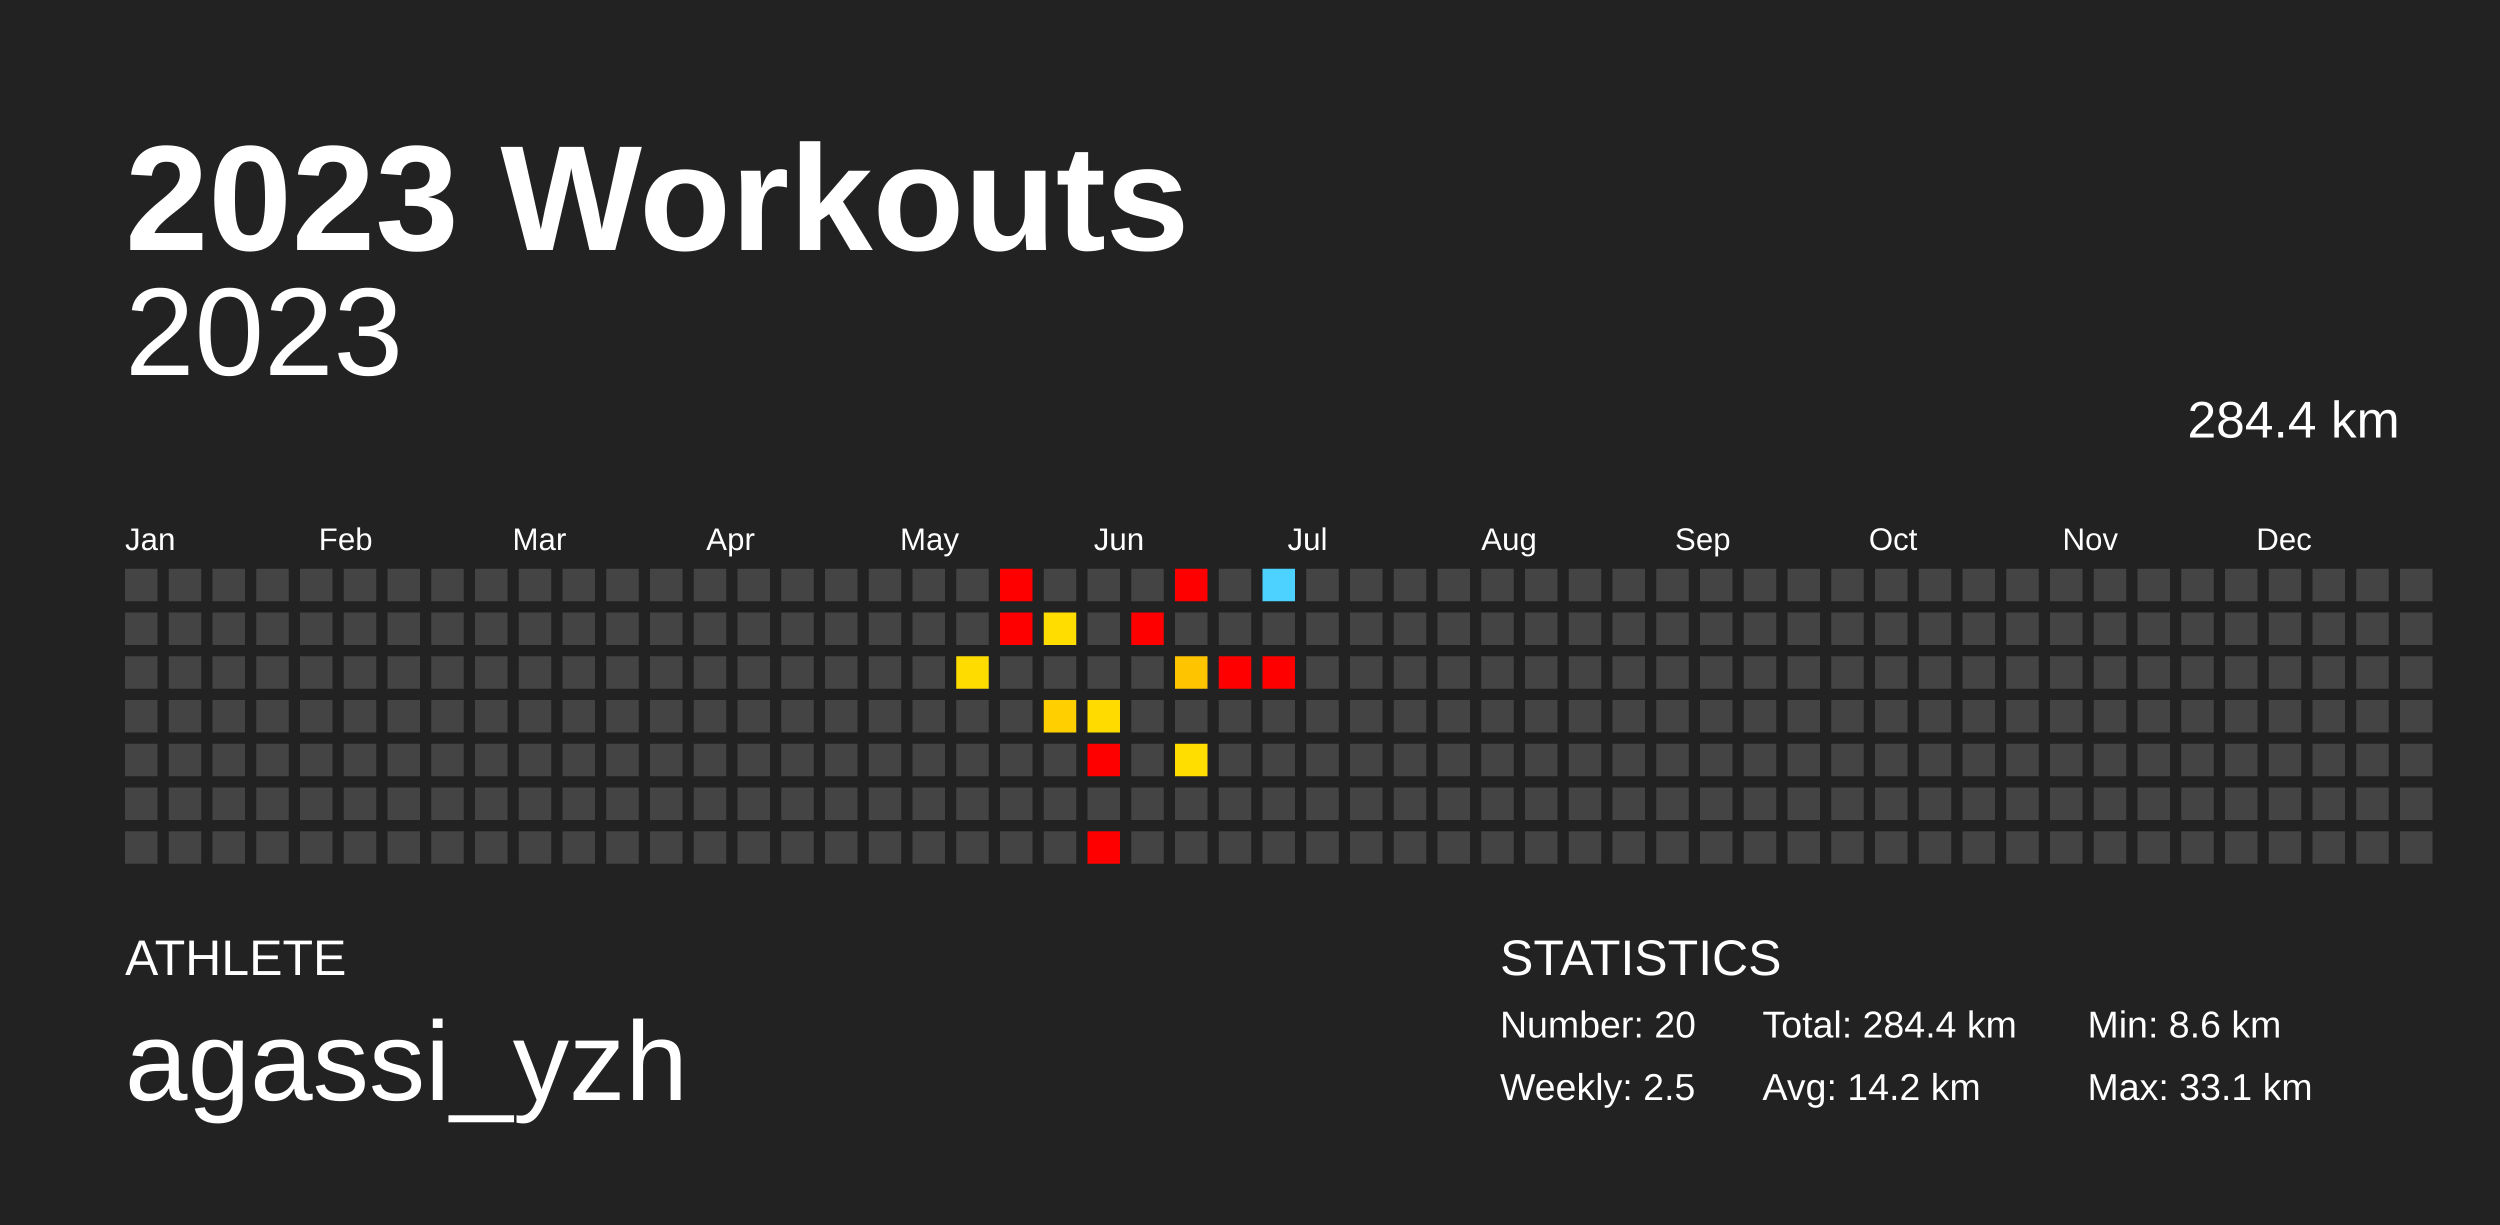
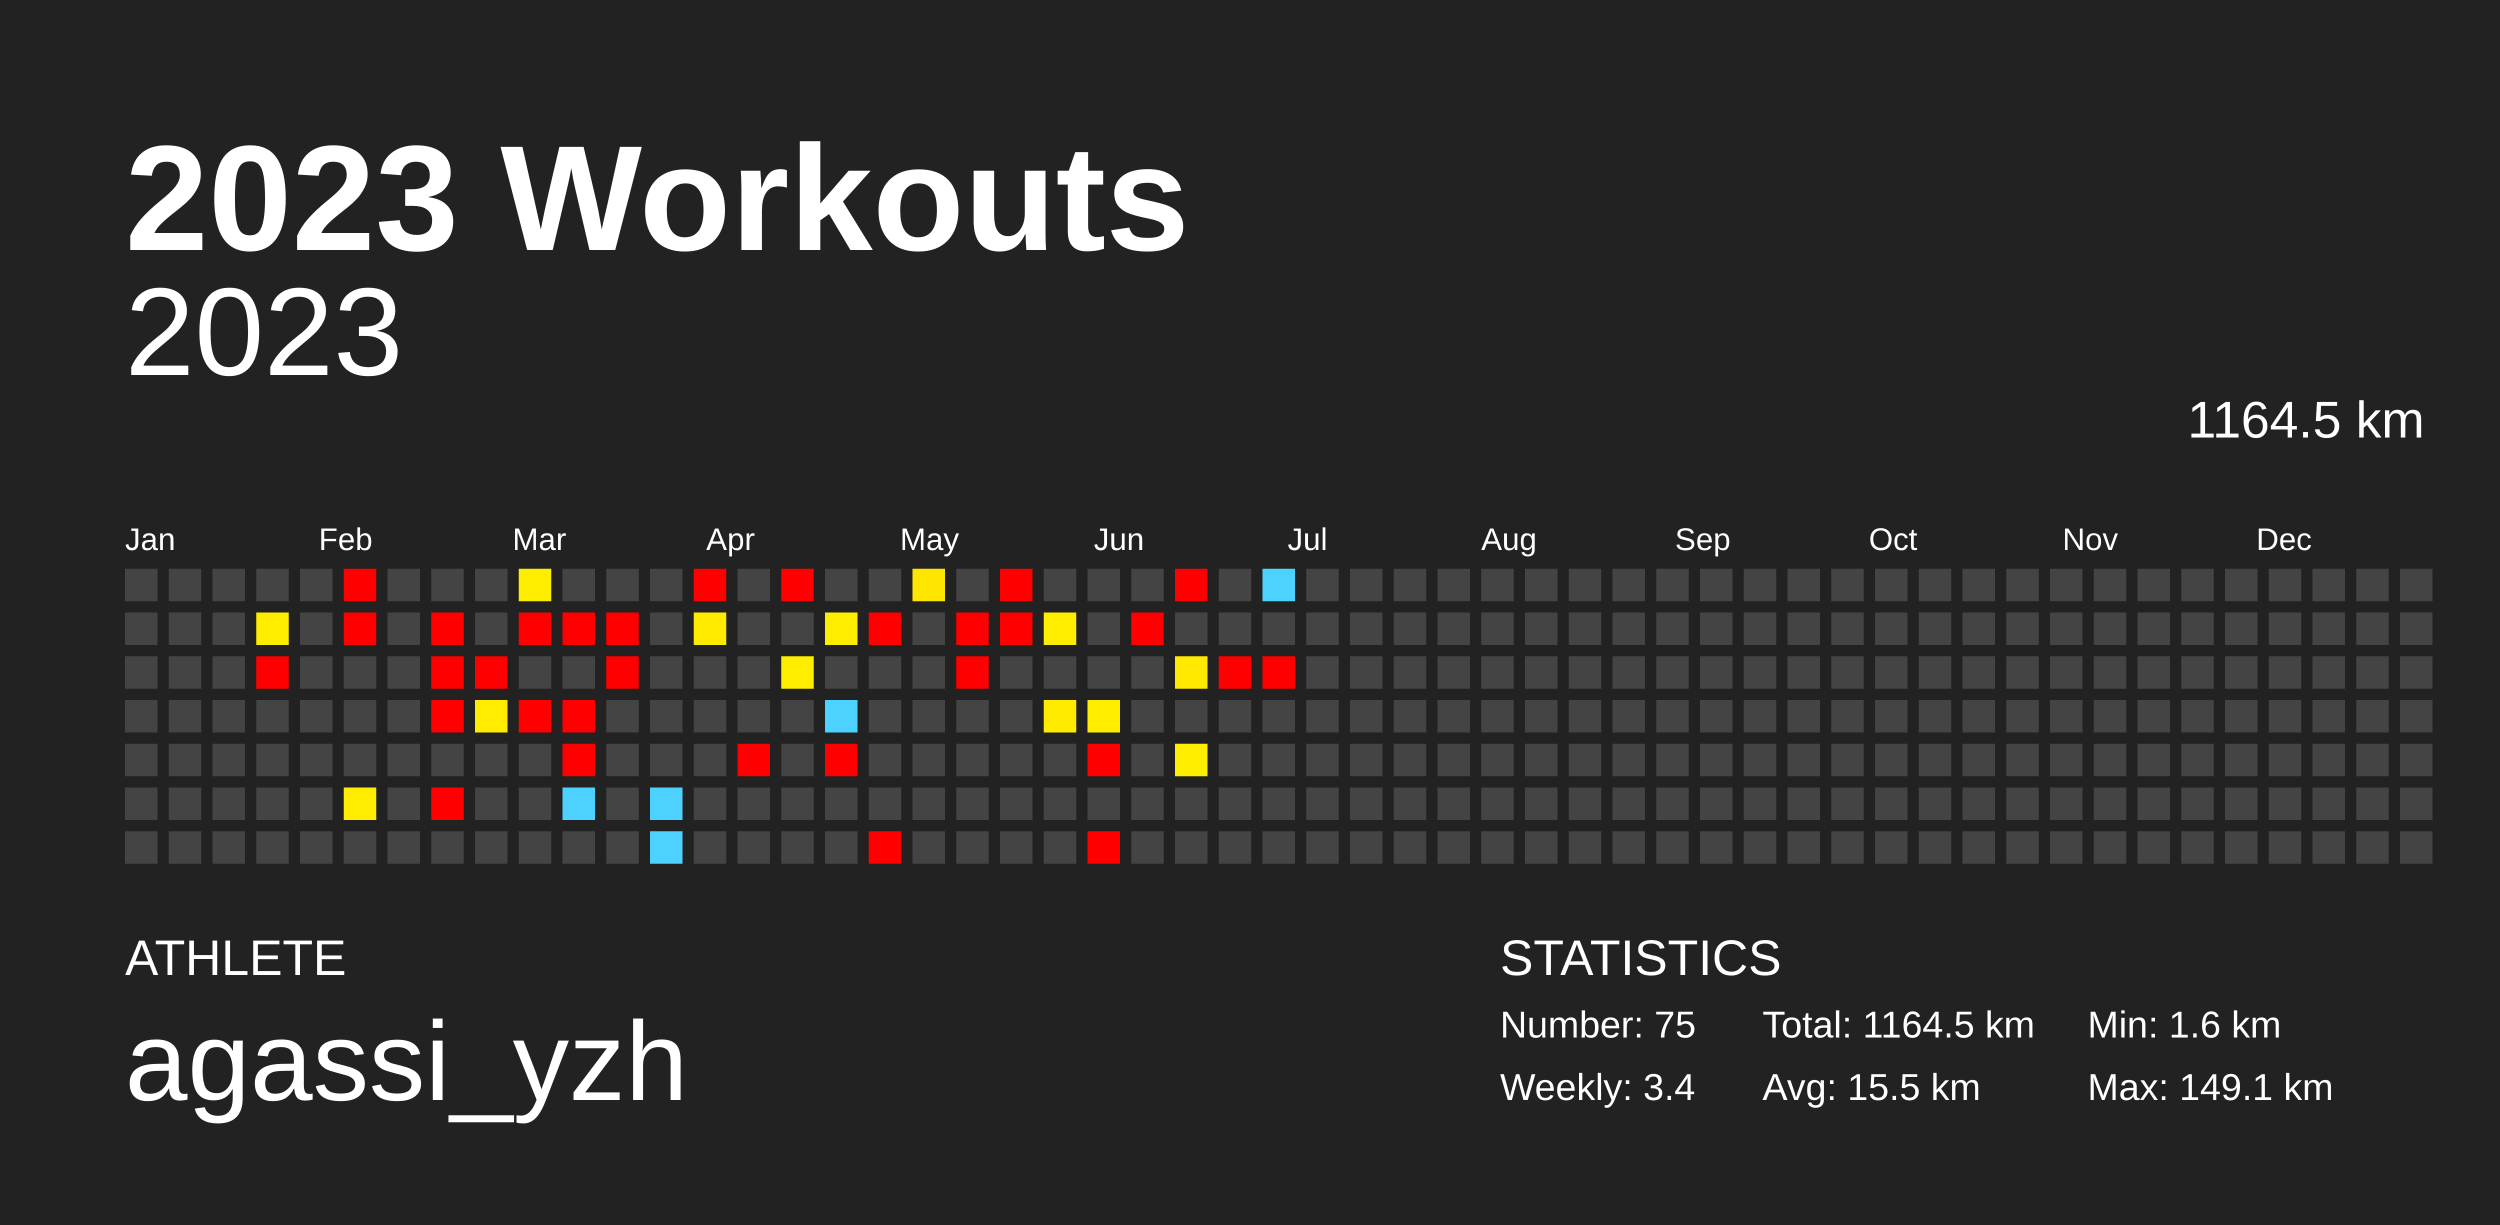
<svg xmlns="http://www.w3.org/2000/svg" baseProfile="full" height="98mm" version="1.1" viewBox="0,0,200,98" width="200mm">
  <defs />
  <rect fill="#222222" height="98" width="200" x="0" y="0" />
  <text fill="#FFFFFF" style="font-size:12px; font-family:Arial; font-weight:bold;" x="10" y="20">2023 Workouts</text>
  <text fill="#FFFFFF" style="font-size:4px; font-family:Arial" x="10" y="78">ATHLETE</text>
  <text fill="#FFFFFF" style="font-size:9px; font-family:Arial" x="10" y="88">agassi_yzh</text>
  <text fill="#FFFFFF" style="font-size:4px; font-family:Arial" x="120" y="78">STATISTICS</text>
-   <text fill="#FFFFFF" style="font-size:3px; font-family:Arial" x="120" y="83">Number: 20</text>
-   <text fill="#FFFFFF" style="font-size:3px; font-family:Arial" x="120" y="88">Weekly: 2.5</text>
-   <text fill="#FFFFFF" style="font-size:3px; font-family:Arial" x="141" y="83">Total: 284.4 km</text>
-   <text fill="#FFFFFF" style="font-size:3px; font-family:Arial" x="141" y="88">Avg: 14.2 km</text>
-   <text fill="#FFFFFF" style="font-size:3px; font-family:Arial" x="167" y="83">Min: 8.6 km</text>
-   <text fill="#FFFFFF" style="font-size:3px; font-family:Arial" x="167" y="88">Max: 33.1 km</text>
+   <text fill="#FFFFFF" style="font-size:3px; font-family:Arial" x="120" y="83">Number: 75</text>
+   <text fill="#FFFFFF" style="font-size:3px; font-family:Arial" x="120" y="88">Weekly: 3.4</text>
+   <text fill="#FFFFFF" style="font-size:3px; font-family:Arial" x="141" y="83">Total: 1164.5 km</text>
+   <text fill="#FFFFFF" style="font-size:3px; font-family:Arial" x="141" y="88">Avg: 15.5 km</text>
+   <text fill="#FFFFFF" style="font-size:3px; font-family:Arial" x="167" y="83">Min: 1.6 km</text>
+   <text fill="#FFFFFF" style="font-size:3px; font-family:Arial" x="167" y="88">Max: 149.1 km</text>
  <text alignment-baseline="hanging" fill="#FFFFFF" style="font-size:10.0px; font-family:Arial;" x="10" y="30">2023</text>
-   <text alignment-baseline="hanging" fill="#FFFFFF" style="font-size:4.125px; font-family:Arial;" x="175" y="35">284.4 km</text>
+   <text alignment-baseline="hanging" fill="#FFFFFF" style="font-size:4.125px; font-family:Arial;" x="175" y="35">1164.5 km</text>
  <text fill="#FFFFFF" style="font-size:2.5px; font-family:Arial" x="10.0" y="44">Jan</text>
  <text fill="#FFFFFF" style="font-size:2.5px; font-family:Arial" x="25.5" y="44">Feb</text>
  <text fill="#FFFFFF" style="font-size:2.5px; font-family:Arial" x="41.0" y="44">Mar</text>
  <text fill="#FFFFFF" style="font-size:2.5px; font-family:Arial" x="56.5" y="44">Apr</text>
  <text fill="#FFFFFF" style="font-size:2.5px; font-family:Arial" x="72.0" y="44">May</text>
  <text fill="#FFFFFF" style="font-size:2.5px; font-family:Arial" x="87.5" y="44">Jun</text>
  <text fill="#FFFFFF" style="font-size:2.5px; font-family:Arial" x="103.0" y="44">Jul</text>
  <text fill="#FFFFFF" style="font-size:2.5px; font-family:Arial" x="118.5" y="44">Aug</text>
  <text fill="#FFFFFF" style="font-size:2.5px; font-family:Arial" x="134.0" y="44">Sep</text>
  <text fill="#FFFFFF" style="font-size:2.5px; font-family:Arial" x="149.5" y="44">Oct</text>
  <text fill="#FFFFFF" style="font-size:2.5px; font-family:Arial" x="165.0" y="44">Nov</text>
  <text fill="#FFFFFF" style="font-size:2.5px; font-family:Arial" x="180.5" y="44">Dec</text>
  <rect fill="#444444" height="2.6" width="2.6" x="10.0" y="45.5" />
  <rect fill="#444444" height="2.6" width="2.6" x="10.0" y="49.0" />
  <rect fill="#444444" height="2.6" width="2.6" x="10.0" y="52.5" />
  <rect fill="#444444" height="2.6" width="2.6" x="10.0" y="56.0" />
  <rect fill="#444444" height="2.6" width="2.6" x="10.0" y="59.5" />
  <rect fill="#444444" height="2.6" width="2.6" x="10.0" y="63.0" />
  <rect fill="#444444" height="2.6" width="2.6" x="10.0" y="66.5" />
  <rect fill="#444444" height="2.6" width="2.6" x="13.5" y="45.5" />
  <rect fill="#444444" height="2.6" width="2.6" x="13.5" y="49.0" />
  <rect fill="#444444" height="2.6" width="2.6" x="13.5" y="52.5" />
  <rect fill="#444444" height="2.6" width="2.6" x="13.5" y="56.0" />
  <rect fill="#444444" height="2.6" width="2.6" x="13.5" y="59.5" />
  <rect fill="#444444" height="2.6" width="2.6" x="13.5" y="63.0" />
  <rect fill="#444444" height="2.6" width="2.6" x="13.5" y="66.5" />
  <rect fill="#444444" height="2.6" width="2.6" x="17.0" y="45.5" />
  <rect fill="#444444" height="2.6" width="2.6" x="17.0" y="49.0" />
  <rect fill="#444444" height="2.6" width="2.6" x="17.0" y="52.5" />
  <rect fill="#444444" height="2.6" width="2.6" x="17.0" y="56.0" />
  <rect fill="#444444" height="2.6" width="2.6" x="17.0" y="59.5" />
  <rect fill="#444444" height="2.6" width="2.6" x="17.0" y="63.0" />
  <rect fill="#444444" height="2.6" width="2.6" x="17.0" y="66.5" />
  <rect fill="#444444" height="2.6" width="2.6" x="20.5" y="45.5" />
-   <rect fill="#444444" height="2.6" width="2.6" x="20.5" y="49.0" />
-   <rect fill="#444444" height="2.6" width="2.6" x="20.5" y="52.5" />
+   <rect fill="#ffed00" height="2.6" width="2.6" x="20.5" y="49.0" />
+   <rect fill="red" height="2.6" width="2.6" x="20.5" y="52.5" />
  <rect fill="#444444" height="2.6" width="2.6" x="20.5" y="56.0" />
  <rect fill="#444444" height="2.6" width="2.6" x="20.5" y="59.5" />
  <rect fill="#444444" height="2.6" width="2.6" x="20.5" y="63.0" />
  <rect fill="#444444" height="2.6" width="2.6" x="20.5" y="66.5" />
  <rect fill="#444444" height="2.6" width="2.6" x="24.0" y="45.5" />
  <rect fill="#444444" height="2.6" width="2.6" x="24.0" y="49.0" />
  <rect fill="#444444" height="2.6" width="2.6" x="24.0" y="52.5" />
  <rect fill="#444444" height="2.6" width="2.6" x="24.0" y="56.0" />
  <rect fill="#444444" height="2.6" width="2.6" x="24.0" y="59.5" />
  <rect fill="#444444" height="2.6" width="2.6" x="24.0" y="63.0" />
  <rect fill="#444444" height="2.6" width="2.6" x="24.0" y="66.5" />
-   <rect fill="#444444" height="2.6" width="2.6" x="27.5" y="45.5" />
-   <rect fill="#444444" height="2.6" width="2.6" x="27.5" y="49.0" />
+   <rect fill="red" height="2.6" width="2.6" x="27.5" y="45.5" />
+   <rect fill="red" height="2.6" width="2.6" x="27.5" y="49.0" />
  <rect fill="#444444" height="2.6" width="2.6" x="27.5" y="52.5" />
  <rect fill="#444444" height="2.6" width="2.6" x="27.5" y="56.0" />
  <rect fill="#444444" height="2.6" width="2.6" x="27.5" y="59.5" />
-   <rect fill="#444444" height="2.6" width="2.6" x="27.5" y="63.0" />
+   <rect fill="#ffec00" height="2.6" width="2.6" x="27.5" y="63.0" />
  <rect fill="#444444" height="2.6" width="2.6" x="27.5" y="66.5" />
  <rect fill="#444444" height="2.6" width="2.6" x="31.0" y="45.5" />
  <rect fill="#444444" height="2.6" width="2.6" x="31.0" y="49.0" />
  <rect fill="#444444" height="2.6" width="2.6" x="31.0" y="52.5" />
  <rect fill="#444444" height="2.6" width="2.6" x="31.0" y="56.0" />
  <rect fill="#444444" height="2.6" width="2.6" x="31.0" y="59.5" />
  <rect fill="#444444" height="2.6" width="2.6" x="31.0" y="63.0" />
  <rect fill="#444444" height="2.6" width="2.6" x="31.0" y="66.5" />
  <rect fill="#444444" height="2.6" width="2.6" x="34.5" y="45.5" />
-   <rect fill="#444444" height="2.6" width="2.6" x="34.5" y="49.0" />
-   <rect fill="#444444" height="2.6" width="2.6" x="34.5" y="52.5" />
-   <rect fill="#444444" height="2.6" width="2.6" x="34.5" y="56.0" />
+   <rect fill="red" height="2.6" width="2.6" x="34.5" y="49.0" />
+   <rect fill="red" height="2.6" width="2.6" x="34.5" y="52.5" />
+   <rect fill="red" height="2.6" width="2.6" x="34.5" y="56.0" />
  <rect fill="#444444" height="2.6" width="2.6" x="34.5" y="59.5" />
-   <rect fill="#444444" height="2.6" width="2.6" x="34.5" y="63.0" />
+   <rect fill="red" height="2.6" width="2.6" x="34.5" y="63.0" />
  <rect fill="#444444" height="2.6" width="2.6" x="34.5" y="66.5" />
  <rect fill="#444444" height="2.6" width="2.6" x="38.0" y="45.5" />
  <rect fill="#444444" height="2.6" width="2.6" x="38.0" y="49.0" />
-   <rect fill="#444444" height="2.6" width="2.6" x="38.0" y="52.5" />
-   <rect fill="#444444" height="2.6" width="2.6" x="38.0" y="56.0" />
+   <rect fill="red" height="2.6" width="2.6" x="38.0" y="52.5" />
+   <rect fill="#ffec00" height="2.6" width="2.6" x="38.0" y="56.0" />
  <rect fill="#444444" height="2.6" width="2.6" x="38.0" y="59.5" />
  <rect fill="#444444" height="2.6" width="2.6" x="38.0" y="63.0" />
  <rect fill="#444444" height="2.6" width="2.6" x="38.0" y="66.5" />
-   <rect fill="#444444" height="2.6" width="2.6" x="41.5" y="45.5" />
-   <rect fill="#444444" height="2.6" width="2.6" x="41.5" y="49.0" />
+   <rect fill="#ffed00" height="2.6" width="2.6" x="41.5" y="45.5" />
+   <rect fill="red" height="2.6" width="2.6" x="41.5" y="49.0" />
  <rect fill="#444444" height="2.6" width="2.6" x="41.5" y="52.5" />
-   <rect fill="#444444" height="2.6" width="2.6" x="41.5" y="56.0" />
+   <rect fill="red" height="2.6" width="2.6" x="41.5" y="56.0" />
  <rect fill="#444444" height="2.6" width="2.6" x="41.5" y="59.5" />
  <rect fill="#444444" height="2.6" width="2.6" x="41.5" y="63.0" />
  <rect fill="#444444" height="2.6" width="2.6" x="41.5" y="66.5" />
  <rect fill="#444444" height="2.6" width="2.6" x="45.0" y="45.5" />
-   <rect fill="#444444" height="2.6" width="2.6" x="45.0" y="49.0" />
+   <rect fill="red" height="2.6" width="2.6" x="45.0" y="49.0" />
  <rect fill="#444444" height="2.6" width="2.6" x="45.0" y="52.5" />
-   <rect fill="#444444" height="2.6" width="2.6" x="45.0" y="56.0" />
-   <rect fill="#444444" height="2.6" width="2.6" x="45.0" y="59.5" />
-   <rect fill="#444444" height="2.6" width="2.6" x="45.0" y="63.0" />
+   <rect fill="red" height="2.6" width="2.6" x="45.0" y="56.0" />
+   <rect fill="red" height="2.6" width="2.6" x="45.0" y="59.5" />
+   <rect fill="#4dd2ff" height="2.6" width="2.6" x="45.0" y="63.0" />
  <rect fill="#444444" height="2.6" width="2.6" x="45.0" y="66.5" />
  <rect fill="#444444" height="2.6" width="2.6" x="48.5" y="45.5" />
-   <rect fill="#444444" height="2.6" width="2.6" x="48.5" y="49.0" />
-   <rect fill="#444444" height="2.6" width="2.6" x="48.5" y="52.5" />
+   <rect fill="red" height="2.6" width="2.6" x="48.5" y="49.0" />
+   <rect fill="red" height="2.6" width="2.6" x="48.5" y="52.5" />
  <rect fill="#444444" height="2.6" width="2.6" x="48.5" y="56.0" />
  <rect fill="#444444" height="2.6" width="2.6" x="48.5" y="59.5" />
  <rect fill="#444444" height="2.6" width="2.6" x="48.5" y="63.0" />
  <rect fill="#444444" height="2.6" width="2.6" x="48.5" y="66.5" />
  <rect fill="#444444" height="2.6" width="2.6" x="52.0" y="45.5" />
  <rect fill="#444444" height="2.6" width="2.6" x="52.0" y="49.0" />
  <rect fill="#444444" height="2.6" width="2.6" x="52.0" y="52.5" />
  <rect fill="#444444" height="2.6" width="2.6" x="52.0" y="56.0" />
  <rect fill="#444444" height="2.6" width="2.6" x="52.0" y="59.5" />
-   <rect fill="#444444" height="2.6" width="2.6" x="52.0" y="63.0" />
-   <rect fill="#444444" height="2.6" width="2.6" x="52.0" y="66.5" />
-   <rect fill="#444444" height="2.6" width="2.6" x="55.5" y="45.5" />
-   <rect fill="#444444" height="2.6" width="2.6" x="55.5" y="49.0" />
+   <rect fill="#4dd2ff" height="2.6" width="2.6" x="52.0" y="63.0" />
+   <rect fill="#4dd2ff" height="2.6" width="2.6" x="52.0" y="66.5" />
+   <rect fill="red" height="2.6" width="2.6" x="55.5" y="45.5" />
+   <rect fill="#ffeb00" height="2.6" width="2.6" x="55.5" y="49.0" />
  <rect fill="#444444" height="2.6" width="2.6" x="55.5" y="52.5" />
  <rect fill="#444444" height="2.6" width="2.6" x="55.5" y="56.0" />
  <rect fill="#444444" height="2.6" width="2.6" x="55.5" y="59.5" />
  <rect fill="#444444" height="2.6" width="2.6" x="55.5" y="63.0" />
  <rect fill="#444444" height="2.6" width="2.6" x="55.5" y="66.5" />
  <rect fill="#444444" height="2.6" width="2.6" x="59.0" y="45.5" />
  <rect fill="#444444" height="2.6" width="2.6" x="59.0" y="49.0" />
  <rect fill="#444444" height="2.6" width="2.6" x="59.0" y="52.5" />
  <rect fill="#444444" height="2.6" width="2.6" x="59.0" y="56.0" />
-   <rect fill="#444444" height="2.6" width="2.6" x="59.0" y="59.5" />
+   <rect fill="red" height="2.6" width="2.6" x="59.0" y="59.5" />
  <rect fill="#444444" height="2.6" width="2.6" x="59.0" y="63.0" />
  <rect fill="#444444" height="2.6" width="2.6" x="59.0" y="66.5" />
-   <rect fill="#444444" height="2.6" width="2.6" x="62.5" y="45.5" />
+   <rect fill="red" height="2.6" width="2.6" x="62.5" y="45.5" />
  <rect fill="#444444" height="2.6" width="2.6" x="62.5" y="49.0" />
-   <rect fill="#444444" height="2.6" width="2.6" x="62.5" y="52.5" />
+   <rect fill="#ffed00" height="2.6" width="2.6" x="62.5" y="52.5" />
  <rect fill="#444444" height="2.6" width="2.6" x="62.5" y="56.0" />
  <rect fill="#444444" height="2.6" width="2.6" x="62.5" y="59.5" />
  <rect fill="#444444" height="2.6" width="2.6" x="62.5" y="63.0" />
  <rect fill="#444444" height="2.6" width="2.6" x="62.5" y="66.5" />
  <rect fill="#444444" height="2.6" width="2.6" x="66.0" y="45.5" />
-   <rect fill="#444444" height="2.6" width="2.6" x="66.0" y="49.0" />
+   <rect fill="#ffed00" height="2.6" width="2.6" x="66.0" y="49.0" />
  <rect fill="#444444" height="2.6" width="2.6" x="66.0" y="52.5" />
-   <rect fill="#444444" height="2.6" width="2.6" x="66.0" y="56.0" />
-   <rect fill="#444444" height="2.6" width="2.6" x="66.0" y="59.5" />
+   <rect fill="#4dd2ff" height="2.6" width="2.6" x="66.0" y="56.0" />
+   <rect fill="red" height="2.6" width="2.6" x="66.0" y="59.5" />
  <rect fill="#444444" height="2.6" width="2.6" x="66.0" y="63.0" />
  <rect fill="#444444" height="2.6" width="2.6" x="66.0" y="66.5" />
  <rect fill="#444444" height="2.6" width="2.6" x="69.5" y="45.5" />
-   <rect fill="#444444" height="2.6" width="2.6" x="69.5" y="49.0" />
+   <rect fill="red" height="2.6" width="2.6" x="69.5" y="49.0" />
  <rect fill="#444444" height="2.6" width="2.6" x="69.5" y="52.5" />
  <rect fill="#444444" height="2.6" width="2.6" x="69.5" y="56.0" />
  <rect fill="#444444" height="2.6" width="2.6" x="69.5" y="59.5" />
  <rect fill="#444444" height="2.6" width="2.6" x="69.5" y="63.0" />
-   <rect fill="#444444" height="2.6" width="2.6" x="69.5" y="66.5" />
-   <rect fill="#444444" height="2.6" width="2.6" x="73.0" y="45.5" />
+   <rect fill="red" height="2.6" width="2.6" x="69.5" y="66.5" />
+   <rect fill="#ffe600" height="2.6" width="2.6" x="73.0" y="45.5" />
  <rect fill="#444444" height="2.6" width="2.6" x="73.0" y="49.0" />
  <rect fill="#444444" height="2.6" width="2.6" x="73.0" y="52.5" />
  <rect fill="#444444" height="2.6" width="2.6" x="73.0" y="56.0" />
  <rect fill="#444444" height="2.6" width="2.6" x="73.0" y="59.5" />
  <rect fill="#444444" height="2.6" width="2.6" x="73.0" y="63.0" />
  <rect fill="#444444" height="2.6" width="2.6" x="73.0" y="66.5" />
  <rect fill="#444444" height="2.6" width="2.6" x="76.5" y="45.5" />
-   <rect fill="#444444" height="2.6" width="2.6" x="76.5" y="49.0" />
-   <rect fill="#ffdc00" height="2.6" width="2.6" x="76.5" y="52.5" />
+   <rect fill="red" height="2.6" width="2.6" x="76.5" y="49.0" />
+   <rect fill="red" height="2.6" width="2.6" x="76.5" y="52.5" />
  <rect fill="#444444" height="2.6" width="2.6" x="76.5" y="56.0" />
  <rect fill="#444444" height="2.6" width="2.6" x="76.5" y="59.5" />
  <rect fill="#444444" height="2.6" width="2.6" x="76.5" y="63.0" />
  <rect fill="#444444" height="2.6" width="2.6" x="76.5" y="66.5" />
  <rect fill="red" height="2.6" width="2.6" x="80.0" y="45.5" />
  <rect fill="red" height="2.6" width="2.6" x="80.0" y="49.0" />
  <rect fill="#444444" height="2.6" width="2.6" x="80.0" y="52.5" />
  <rect fill="#444444" height="2.6" width="2.6" x="80.0" y="56.0" />
  <rect fill="#444444" height="2.6" width="2.6" x="80.0" y="59.5" />
  <rect fill="#444444" height="2.6" width="2.6" x="80.0" y="63.0" />
  <rect fill="#444444" height="2.6" width="2.6" x="80.0" y="66.5" />
  <rect fill="#444444" height="2.6" width="2.6" x="83.5" y="45.5" />
-   <rect fill="#ffdd00" height="2.6" width="2.6" x="83.5" y="49.0" />
+   <rect fill="#ffed00" height="2.6" width="2.6" x="83.5" y="49.0" />
  <rect fill="#444444" height="2.6" width="2.6" x="83.5" y="52.5" />
-   <rect fill="#ffcf00" height="2.6" width="2.6" x="83.5" y="56.0" />
+   <rect fill="#ffeb00" height="2.6" width="2.6" x="83.5" y="56.0" />
  <rect fill="#444444" height="2.6" width="2.6" x="83.5" y="59.5" />
  <rect fill="#444444" height="2.6" width="2.6" x="83.5" y="63.0" />
  <rect fill="#444444" height="2.6" width="2.6" x="83.5" y="66.5" />
  <rect fill="#444444" height="2.6" width="2.6" x="87.0" y="45.5" />
  <rect fill="#444444" height="2.6" width="2.6" x="87.0" y="49.0" />
  <rect fill="#444444" height="2.6" width="2.6" x="87.0" y="52.5" />
-   <rect fill="#ffdb00" height="2.6" width="2.6" x="87.0" y="56.0" />
+   <rect fill="#ffed00" height="2.6" width="2.6" x="87.0" y="56.0" />
  <rect fill="red" height="2.6" width="2.6" x="87.0" y="59.5" />
  <rect fill="#444444" height="2.6" width="2.6" x="87.0" y="63.0" />
  <rect fill="red" height="2.6" width="2.6" x="87.0" y="66.5" />
  <rect fill="#444444" height="2.6" width="2.6" x="90.5" y="45.5" />
  <rect fill="red" height="2.6" width="2.6" x="90.5" y="49.0" />
  <rect fill="#444444" height="2.6" width="2.6" x="90.5" y="52.5" />
  <rect fill="#444444" height="2.6" width="2.6" x="90.5" y="56.0" />
  <rect fill="#444444" height="2.6" width="2.6" x="90.5" y="59.5" />
  <rect fill="#444444" height="2.6" width="2.6" x="90.5" y="63.0" />
  <rect fill="#444444" height="2.6" width="2.6" x="90.5" y="66.5" />
  <rect fill="red" height="2.6" width="2.6" x="94.0" y="45.5" />
  <rect fill="#444444" height="2.6" width="2.6" x="94.0" y="49.0" />
-   <rect fill="#ffc400" height="2.6" width="2.6" x="94.0" y="52.5" />
+   <rect fill="#ffe900" height="2.6" width="2.6" x="94.0" y="52.5" />
  <rect fill="#444444" height="2.6" width="2.6" x="94.0" y="56.0" />
-   <rect fill="#ffde00" height="2.6" width="2.6" x="94.0" y="59.5" />
+   <rect fill="#ffee00" height="2.6" width="2.6" x="94.0" y="59.5" />
  <rect fill="#444444" height="2.6" width="2.6" x="94.0" y="63.0" />
  <rect fill="#444444" height="2.6" width="2.6" x="94.0" y="66.5" />
  <rect fill="#444444" height="2.6" width="2.6" x="97.5" y="45.5" />
  <rect fill="#444444" height="2.6" width="2.6" x="97.5" y="49.0" />
  <rect fill="red" height="2.6" width="2.6" x="97.5" y="52.5" />
  <rect fill="#444444" height="2.6" width="2.6" x="97.5" y="56.0" />
  <rect fill="#444444" height="2.6" width="2.6" x="97.5" y="59.5" />
  <rect fill="#444444" height="2.6" width="2.6" x="97.5" y="63.0" />
  <rect fill="#444444" height="2.6" width="2.6" x="97.5" y="66.5" />
  <rect fill="#4dd2ff" height="2.6" width="2.6" x="101.0" y="45.5" />
  <rect fill="#444444" height="2.6" width="2.6" x="101.0" y="49.0" />
  <rect fill="red" height="2.6" width="2.6" x="101.0" y="52.5" />
  <rect fill="#444444" height="2.6" width="2.6" x="101.0" y="56.0" />
  <rect fill="#444444" height="2.6" width="2.6" x="101.0" y="59.5" />
  <rect fill="#444444" height="2.6" width="2.6" x="101.0" y="63.0" />
  <rect fill="#444444" height="2.6" width="2.6" x="101.0" y="66.5" />
  <rect fill="#444444" height="2.6" width="2.6" x="104.5" y="45.5" />
  <rect fill="#444444" height="2.6" width="2.6" x="104.5" y="49.0" />
  <rect fill="#444444" height="2.6" width="2.6" x="104.5" y="52.5" />
  <rect fill="#444444" height="2.6" width="2.6" x="104.5" y="56.0" />
  <rect fill="#444444" height="2.6" width="2.6" x="104.5" y="59.5" />
  <rect fill="#444444" height="2.6" width="2.6" x="104.5" y="63.0" />
  <rect fill="#444444" height="2.6" width="2.6" x="104.5" y="66.5" />
  <rect fill="#444444" height="2.6" width="2.6" x="108.0" y="45.5" />
  <rect fill="#444444" height="2.6" width="2.6" x="108.0" y="49.0" />
  <rect fill="#444444" height="2.6" width="2.6" x="108.0" y="52.5" />
  <rect fill="#444444" height="2.6" width="2.6" x="108.0" y="56.0" />
  <rect fill="#444444" height="2.6" width="2.6" x="108.0" y="59.5" />
  <rect fill="#444444" height="2.6" width="2.6" x="108.0" y="63.0" />
  <rect fill="#444444" height="2.6" width="2.6" x="108.0" y="66.5" />
  <rect fill="#444444" height="2.6" width="2.6" x="111.5" y="45.5" />
  <rect fill="#444444" height="2.6" width="2.6" x="111.5" y="49.0" />
  <rect fill="#444444" height="2.6" width="2.6" x="111.5" y="52.5" />
  <rect fill="#444444" height="2.6" width="2.6" x="111.5" y="56.0" />
  <rect fill="#444444" height="2.6" width="2.6" x="111.5" y="59.5" />
  <rect fill="#444444" height="2.6" width="2.6" x="111.5" y="63.0" />
  <rect fill="#444444" height="2.6" width="2.6" x="111.5" y="66.5" />
  <rect fill="#444444" height="2.6" width="2.6" x="115.0" y="45.5" />
  <rect fill="#444444" height="2.6" width="2.6" x="115.0" y="49.0" />
  <rect fill="#444444" height="2.6" width="2.6" x="115.0" y="52.5" />
  <rect fill="#444444" height="2.6" width="2.6" x="115.0" y="56.0" />
  <rect fill="#444444" height="2.6" width="2.6" x="115.0" y="59.5" />
  <rect fill="#444444" height="2.6" width="2.6" x="115.0" y="63.0" />
  <rect fill="#444444" height="2.6" width="2.6" x="115.0" y="66.5" />
  <rect fill="#444444" height="2.6" width="2.6" x="118.5" y="45.5" />
  <rect fill="#444444" height="2.6" width="2.6" x="118.5" y="49.0" />
  <rect fill="#444444" height="2.6" width="2.6" x="118.5" y="52.5" />
  <rect fill="#444444" height="2.6" width="2.6" x="118.5" y="56.0" />
  <rect fill="#444444" height="2.6" width="2.6" x="118.5" y="59.5" />
  <rect fill="#444444" height="2.6" width="2.6" x="118.5" y="63.0" />
  <rect fill="#444444" height="2.6" width="2.6" x="118.5" y="66.5" />
  <rect fill="#444444" height="2.6" width="2.6" x="122.0" y="45.5" />
  <rect fill="#444444" height="2.6" width="2.6" x="122.0" y="49.0" />
  <rect fill="#444444" height="2.6" width="2.6" x="122.0" y="52.5" />
  <rect fill="#444444" height="2.6" width="2.6" x="122.0" y="56.0" />
  <rect fill="#444444" height="2.6" width="2.6" x="122.0" y="59.5" />
  <rect fill="#444444" height="2.6" width="2.6" x="122.0" y="63.0" />
  <rect fill="#444444" height="2.6" width="2.6" x="122.0" y="66.5" />
  <rect fill="#444444" height="2.6" width="2.6" x="125.5" y="45.5" />
  <rect fill="#444444" height="2.6" width="2.6" x="125.5" y="49.0" />
  <rect fill="#444444" height="2.6" width="2.6" x="125.5" y="52.5" />
  <rect fill="#444444" height="2.6" width="2.6" x="125.5" y="56.0" />
  <rect fill="#444444" height="2.6" width="2.6" x="125.5" y="59.5" />
  <rect fill="#444444" height="2.6" width="2.6" x="125.5" y="63.0" />
  <rect fill="#444444" height="2.6" width="2.6" x="125.5" y="66.5" />
  <rect fill="#444444" height="2.6" width="2.6" x="129.0" y="45.5" />
  <rect fill="#444444" height="2.6" width="2.6" x="129.0" y="49.0" />
  <rect fill="#444444" height="2.6" width="2.6" x="129.0" y="52.5" />
  <rect fill="#444444" height="2.6" width="2.6" x="129.0" y="56.0" />
  <rect fill="#444444" height="2.6" width="2.6" x="129.0" y="59.5" />
  <rect fill="#444444" height="2.6" width="2.6" x="129.0" y="63.0" />
  <rect fill="#444444" height="2.6" width="2.6" x="129.0" y="66.5" />
  <rect fill="#444444" height="2.6" width="2.6" x="132.5" y="45.5" />
  <rect fill="#444444" height="2.6" width="2.6" x="132.5" y="49.0" />
  <rect fill="#444444" height="2.6" width="2.6" x="132.5" y="52.5" />
  <rect fill="#444444" height="2.6" width="2.6" x="132.5" y="56.0" />
  <rect fill="#444444" height="2.6" width="2.6" x="132.5" y="59.5" />
  <rect fill="#444444" height="2.6" width="2.6" x="132.5" y="63.0" />
  <rect fill="#444444" height="2.6" width="2.6" x="132.5" y="66.5" />
  <rect fill="#444444" height="2.6" width="2.6" x="136.0" y="45.5" />
  <rect fill="#444444" height="2.6" width="2.6" x="136.0" y="49.0" />
  <rect fill="#444444" height="2.6" width="2.6" x="136.0" y="52.5" />
  <rect fill="#444444" height="2.6" width="2.6" x="136.0" y="56.0" />
  <rect fill="#444444" height="2.6" width="2.6" x="136.0" y="59.5" />
  <rect fill="#444444" height="2.6" width="2.6" x="136.0" y="63.0" />
  <rect fill="#444444" height="2.6" width="2.6" x="136.0" y="66.5" />
  <rect fill="#444444" height="2.6" width="2.6" x="139.5" y="45.5" />
  <rect fill="#444444" height="2.6" width="2.6" x="139.5" y="49.0" />
  <rect fill="#444444" height="2.6" width="2.6" x="139.5" y="52.5" />
  <rect fill="#444444" height="2.6" width="2.6" x="139.5" y="56.0" />
  <rect fill="#444444" height="2.6" width="2.6" x="139.5" y="59.5" />
  <rect fill="#444444" height="2.6" width="2.6" x="139.5" y="63.0" />
  <rect fill="#444444" height="2.6" width="2.6" x="139.5" y="66.5" />
  <rect fill="#444444" height="2.6" width="2.6" x="143.0" y="45.5" />
  <rect fill="#444444" height="2.6" width="2.6" x="143.0" y="49.0" />
  <rect fill="#444444" height="2.6" width="2.6" x="143.0" y="52.5" />
  <rect fill="#444444" height="2.6" width="2.6" x="143.0" y="56.0" />
  <rect fill="#444444" height="2.6" width="2.6" x="143.0" y="59.5" />
  <rect fill="#444444" height="2.6" width="2.6" x="143.0" y="63.0" />
  <rect fill="#444444" height="2.6" width="2.6" x="143.0" y="66.5" />
  <rect fill="#444444" height="2.6" width="2.6" x="146.5" y="45.5" />
  <rect fill="#444444" height="2.6" width="2.6" x="146.5" y="49.0" />
  <rect fill="#444444" height="2.6" width="2.6" x="146.5" y="52.5" />
  <rect fill="#444444" height="2.6" width="2.6" x="146.5" y="56.0" />
  <rect fill="#444444" height="2.6" width="2.6" x="146.5" y="59.5" />
  <rect fill="#444444" height="2.6" width="2.6" x="146.5" y="63.0" />
  <rect fill="#444444" height="2.6" width="2.6" x="146.5" y="66.5" />
  <rect fill="#444444" height="2.6" width="2.6" x="150.0" y="45.5" />
  <rect fill="#444444" height="2.6" width="2.6" x="150.0" y="49.0" />
  <rect fill="#444444" height="2.6" width="2.6" x="150.0" y="52.5" />
  <rect fill="#444444" height="2.6" width="2.6" x="150.0" y="56.0" />
  <rect fill="#444444" height="2.6" width="2.6" x="150.0" y="59.5" />
  <rect fill="#444444" height="2.6" width="2.6" x="150.0" y="63.0" />
  <rect fill="#444444" height="2.6" width="2.6" x="150.0" y="66.5" />
  <rect fill="#444444" height="2.6" width="2.6" x="153.5" y="45.5" />
  <rect fill="#444444" height="2.6" width="2.6" x="153.5" y="49.0" />
  <rect fill="#444444" height="2.6" width="2.6" x="153.5" y="52.5" />
  <rect fill="#444444" height="2.6" width="2.6" x="153.5" y="56.0" />
  <rect fill="#444444" height="2.6" width="2.6" x="153.5" y="59.5" />
  <rect fill="#444444" height="2.6" width="2.6" x="153.5" y="63.0" />
  <rect fill="#444444" height="2.6" width="2.6" x="153.5" y="66.5" />
  <rect fill="#444444" height="2.6" width="2.6" x="157.0" y="45.5" />
  <rect fill="#444444" height="2.6" width="2.6" x="157.0" y="49.0" />
  <rect fill="#444444" height="2.6" width="2.6" x="157.0" y="52.5" />
  <rect fill="#444444" height="2.6" width="2.6" x="157.0" y="56.0" />
  <rect fill="#444444" height="2.6" width="2.6" x="157.0" y="59.5" />
  <rect fill="#444444" height="2.6" width="2.6" x="157.0" y="63.0" />
  <rect fill="#444444" height="2.6" width="2.6" x="157.0" y="66.5" />
  <rect fill="#444444" height="2.6" width="2.6" x="160.5" y="45.5" />
  <rect fill="#444444" height="2.6" width="2.6" x="160.5" y="49.0" />
  <rect fill="#444444" height="2.6" width="2.6" x="160.5" y="52.5" />
  <rect fill="#444444" height="2.6" width="2.6" x="160.5" y="56.0" />
  <rect fill="#444444" height="2.6" width="2.6" x="160.5" y="59.5" />
  <rect fill="#444444" height="2.6" width="2.6" x="160.5" y="63.0" />
  <rect fill="#444444" height="2.6" width="2.6" x="160.5" y="66.5" />
  <rect fill="#444444" height="2.6" width="2.6" x="164.0" y="45.5" />
  <rect fill="#444444" height="2.6" width="2.6" x="164.0" y="49.0" />
  <rect fill="#444444" height="2.6" width="2.6" x="164.0" y="52.5" />
  <rect fill="#444444" height="2.6" width="2.6" x="164.0" y="56.0" />
  <rect fill="#444444" height="2.6" width="2.6" x="164.0" y="59.5" />
  <rect fill="#444444" height="2.6" width="2.6" x="164.0" y="63.0" />
  <rect fill="#444444" height="2.6" width="2.6" x="164.0" y="66.5" />
  <rect fill="#444444" height="2.6" width="2.6" x="167.5" y="45.5" />
  <rect fill="#444444" height="2.6" width="2.6" x="167.5" y="49.0" />
  <rect fill="#444444" height="2.6" width="2.6" x="167.5" y="52.5" />
  <rect fill="#444444" height="2.6" width="2.6" x="167.5" y="56.0" />
  <rect fill="#444444" height="2.6" width="2.6" x="167.5" y="59.5" />
  <rect fill="#444444" height="2.6" width="2.6" x="167.5" y="63.0" />
  <rect fill="#444444" height="2.6" width="2.6" x="167.5" y="66.5" />
  <rect fill="#444444" height="2.6" width="2.6" x="171.0" y="45.5" />
  <rect fill="#444444" height="2.6" width="2.6" x="171.0" y="49.0" />
  <rect fill="#444444" height="2.6" width="2.6" x="171.0" y="52.5" />
  <rect fill="#444444" height="2.6" width="2.6" x="171.0" y="56.0" />
  <rect fill="#444444" height="2.6" width="2.6" x="171.0" y="59.5" />
  <rect fill="#444444" height="2.6" width="2.6" x="171.0" y="63.0" />
  <rect fill="#444444" height="2.6" width="2.6" x="171.0" y="66.5" />
  <rect fill="#444444" height="2.6" width="2.6" x="174.5" y="45.5" />
  <rect fill="#444444" height="2.6" width="2.6" x="174.5" y="49.0" />
  <rect fill="#444444" height="2.6" width="2.6" x="174.5" y="52.5" />
  <rect fill="#444444" height="2.6" width="2.6" x="174.5" y="56.0" />
  <rect fill="#444444" height="2.6" width="2.6" x="174.5" y="59.5" />
  <rect fill="#444444" height="2.6" width="2.6" x="174.5" y="63.0" />
  <rect fill="#444444" height="2.6" width="2.6" x="174.5" y="66.5" />
  <rect fill="#444444" height="2.6" width="2.6" x="178.0" y="45.5" />
  <rect fill="#444444" height="2.6" width="2.6" x="178.0" y="49.0" />
  <rect fill="#444444" height="2.6" width="2.6" x="178.0" y="52.5" />
  <rect fill="#444444" height="2.6" width="2.6" x="178.0" y="56.0" />
  <rect fill="#444444" height="2.6" width="2.6" x="178.0" y="59.5" />
  <rect fill="#444444" height="2.6" width="2.6" x="178.0" y="63.0" />
  <rect fill="#444444" height="2.6" width="2.6" x="178.0" y="66.5" />
  <rect fill="#444444" height="2.6" width="2.6" x="181.5" y="45.5" />
  <rect fill="#444444" height="2.6" width="2.6" x="181.5" y="49.0" />
  <rect fill="#444444" height="2.6" width="2.6" x="181.5" y="52.5" />
  <rect fill="#444444" height="2.6" width="2.6" x="181.5" y="56.0" />
  <rect fill="#444444" height="2.6" width="2.6" x="181.5" y="59.5" />
  <rect fill="#444444" height="2.6" width="2.6" x="181.5" y="63.0" />
  <rect fill="#444444" height="2.6" width="2.6" x="181.5" y="66.5" />
  <rect fill="#444444" height="2.6" width="2.6" x="185.0" y="45.5" />
  <rect fill="#444444" height="2.6" width="2.6" x="185.0" y="49.0" />
  <rect fill="#444444" height="2.6" width="2.6" x="185.0" y="52.5" />
  <rect fill="#444444" height="2.6" width="2.6" x="185.0" y="56.0" />
  <rect fill="#444444" height="2.6" width="2.6" x="185.0" y="59.5" />
  <rect fill="#444444" height="2.6" width="2.6" x="185.0" y="63.0" />
  <rect fill="#444444" height="2.6" width="2.6" x="185.0" y="66.5" />
  <rect fill="#444444" height="2.6" width="2.6" x="188.5" y="45.5" />
  <rect fill="#444444" height="2.6" width="2.6" x="188.5" y="49.0" />
  <rect fill="#444444" height="2.6" width="2.6" x="188.5" y="52.5" />
  <rect fill="#444444" height="2.6" width="2.6" x="188.5" y="56.0" />
  <rect fill="#444444" height="2.6" width="2.6" x="188.5" y="59.5" />
  <rect fill="#444444" height="2.6" width="2.6" x="188.5" y="63.0" />
  <rect fill="#444444" height="2.6" width="2.6" x="188.5" y="66.5" />
  <rect fill="#444444" height="2.6" width="2.6" x="192.0" y="45.5" />
  <rect fill="#444444" height="2.6" width="2.6" x="192.0" y="49.0" />
  <rect fill="#444444" height="2.6" width="2.6" x="192.0" y="52.5" />
  <rect fill="#444444" height="2.6" width="2.6" x="192.0" y="56.0" />
  <rect fill="#444444" height="2.6" width="2.6" x="192.0" y="59.5" />
  <rect fill="#444444" height="2.6" width="2.6" x="192.0" y="63.0" />
  <rect fill="#444444" height="2.6" width="2.6" x="192.0" y="66.5" />
</svg>
